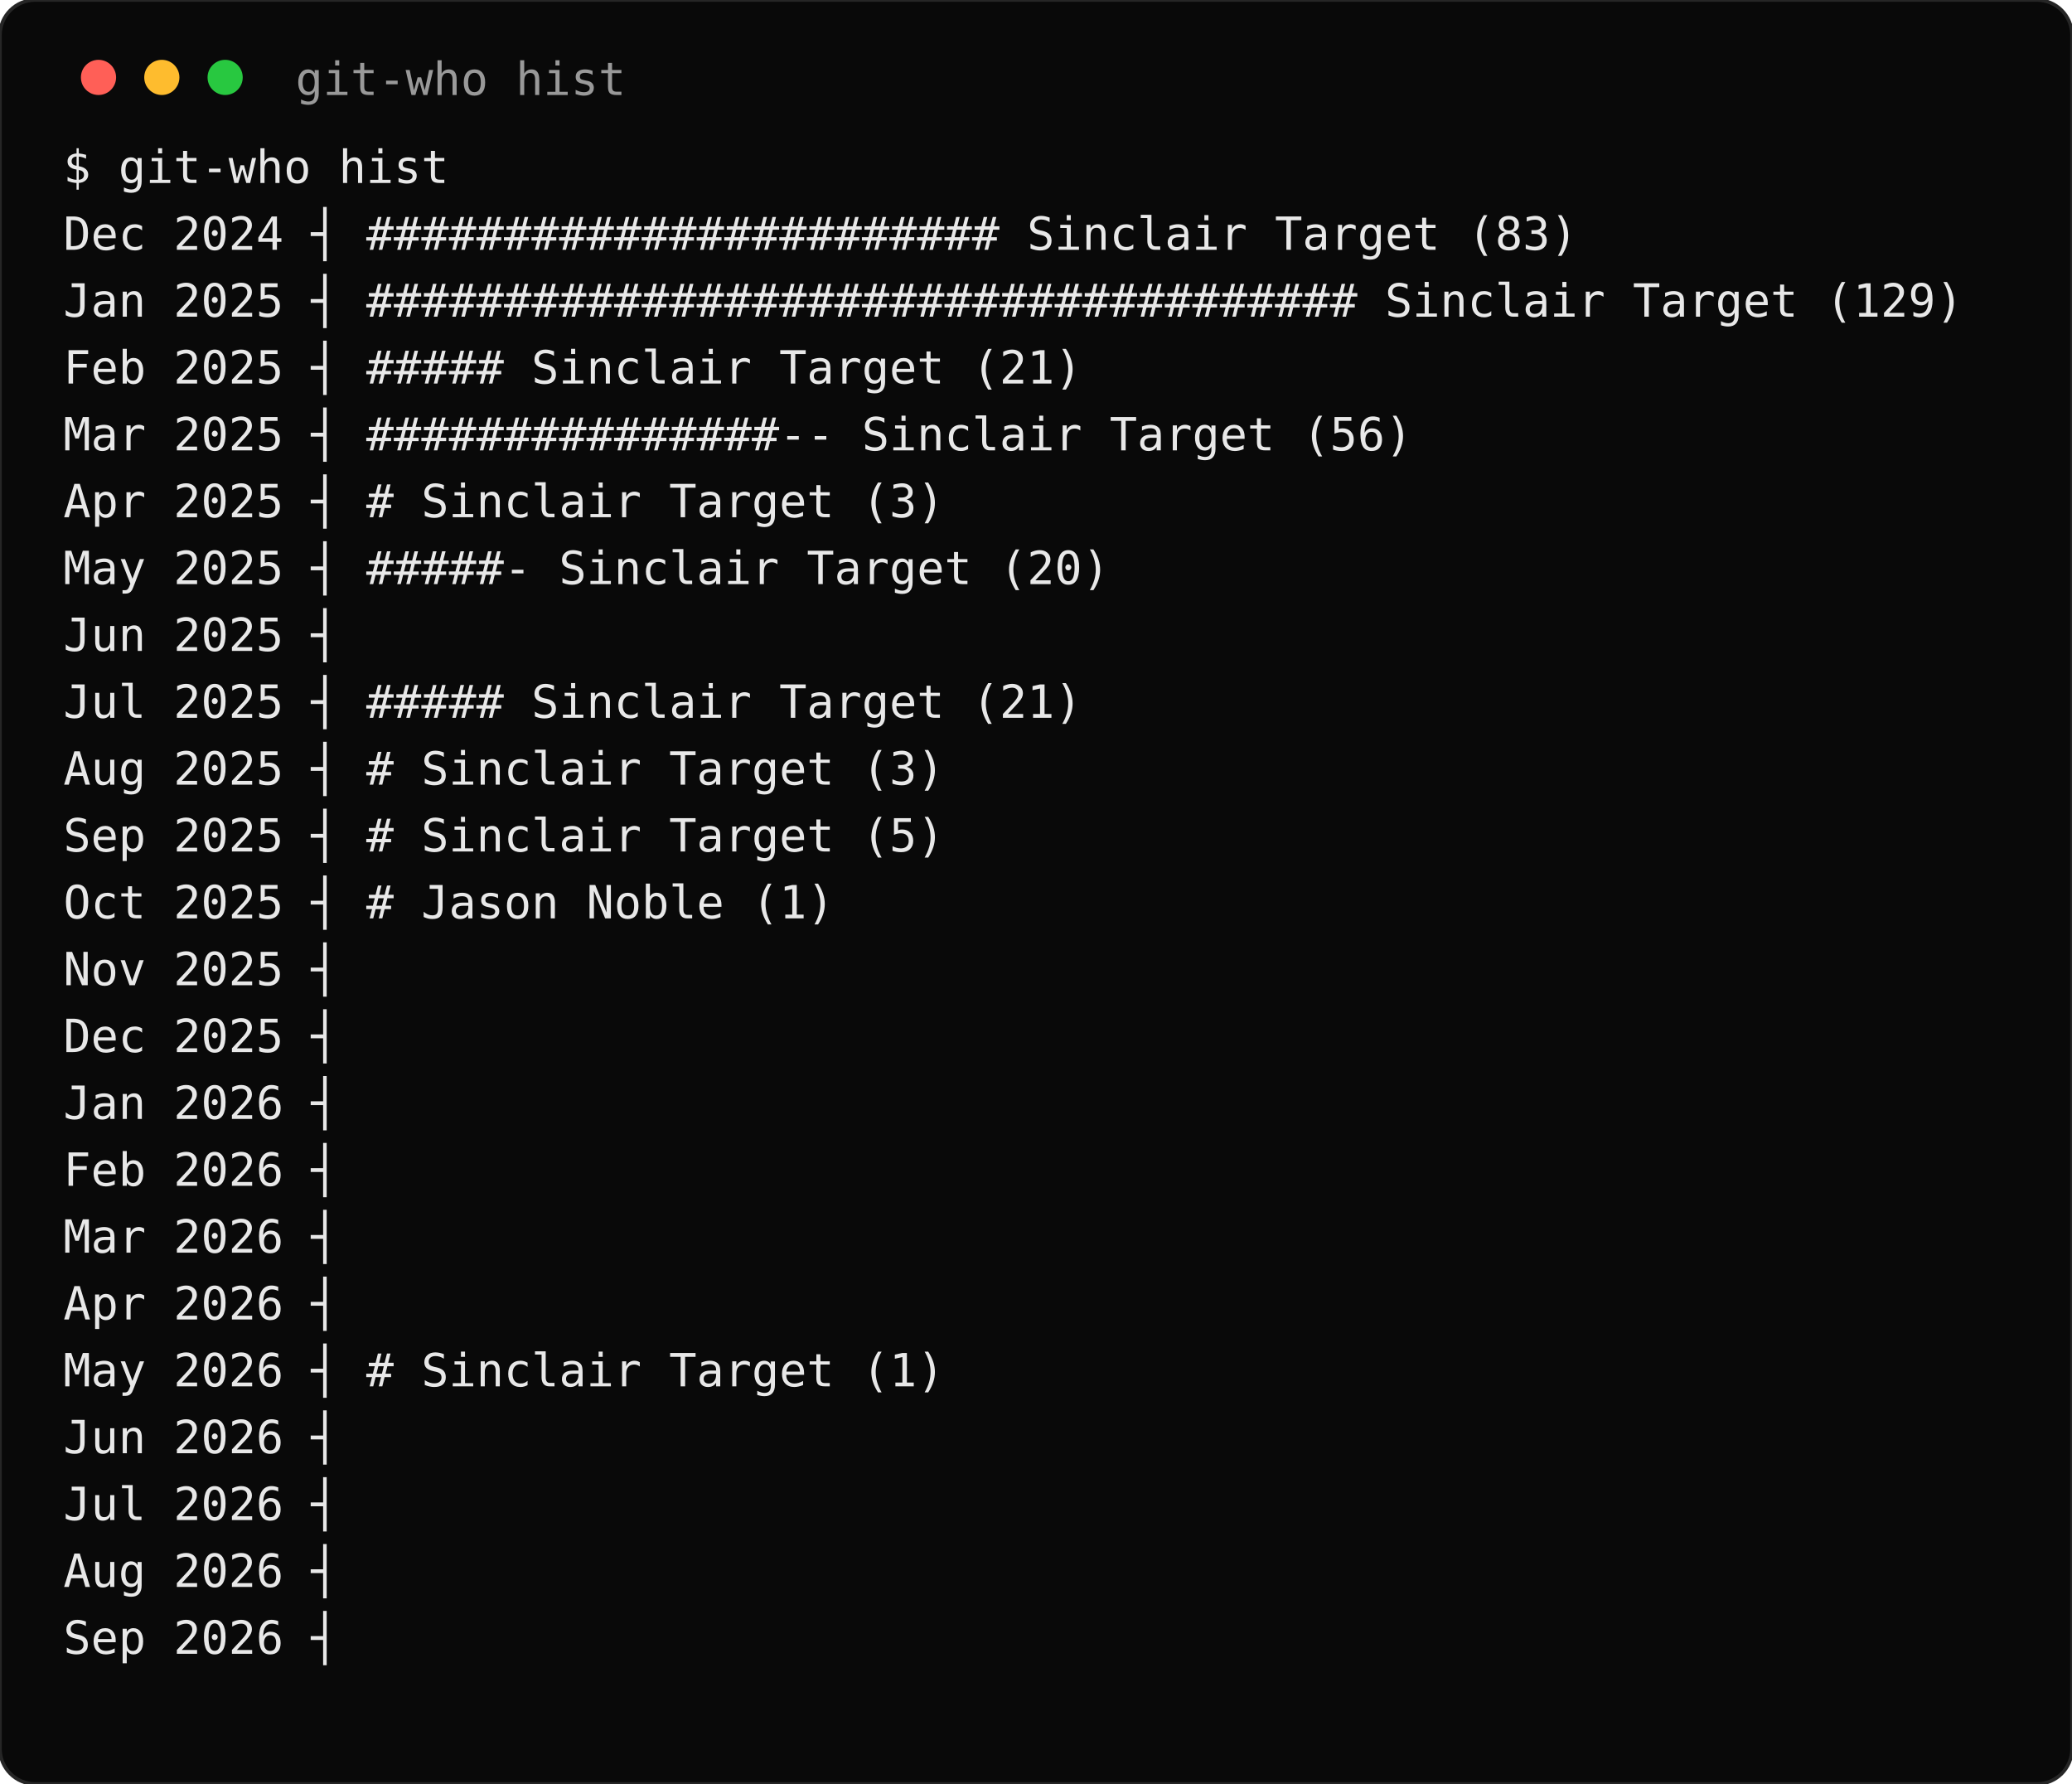
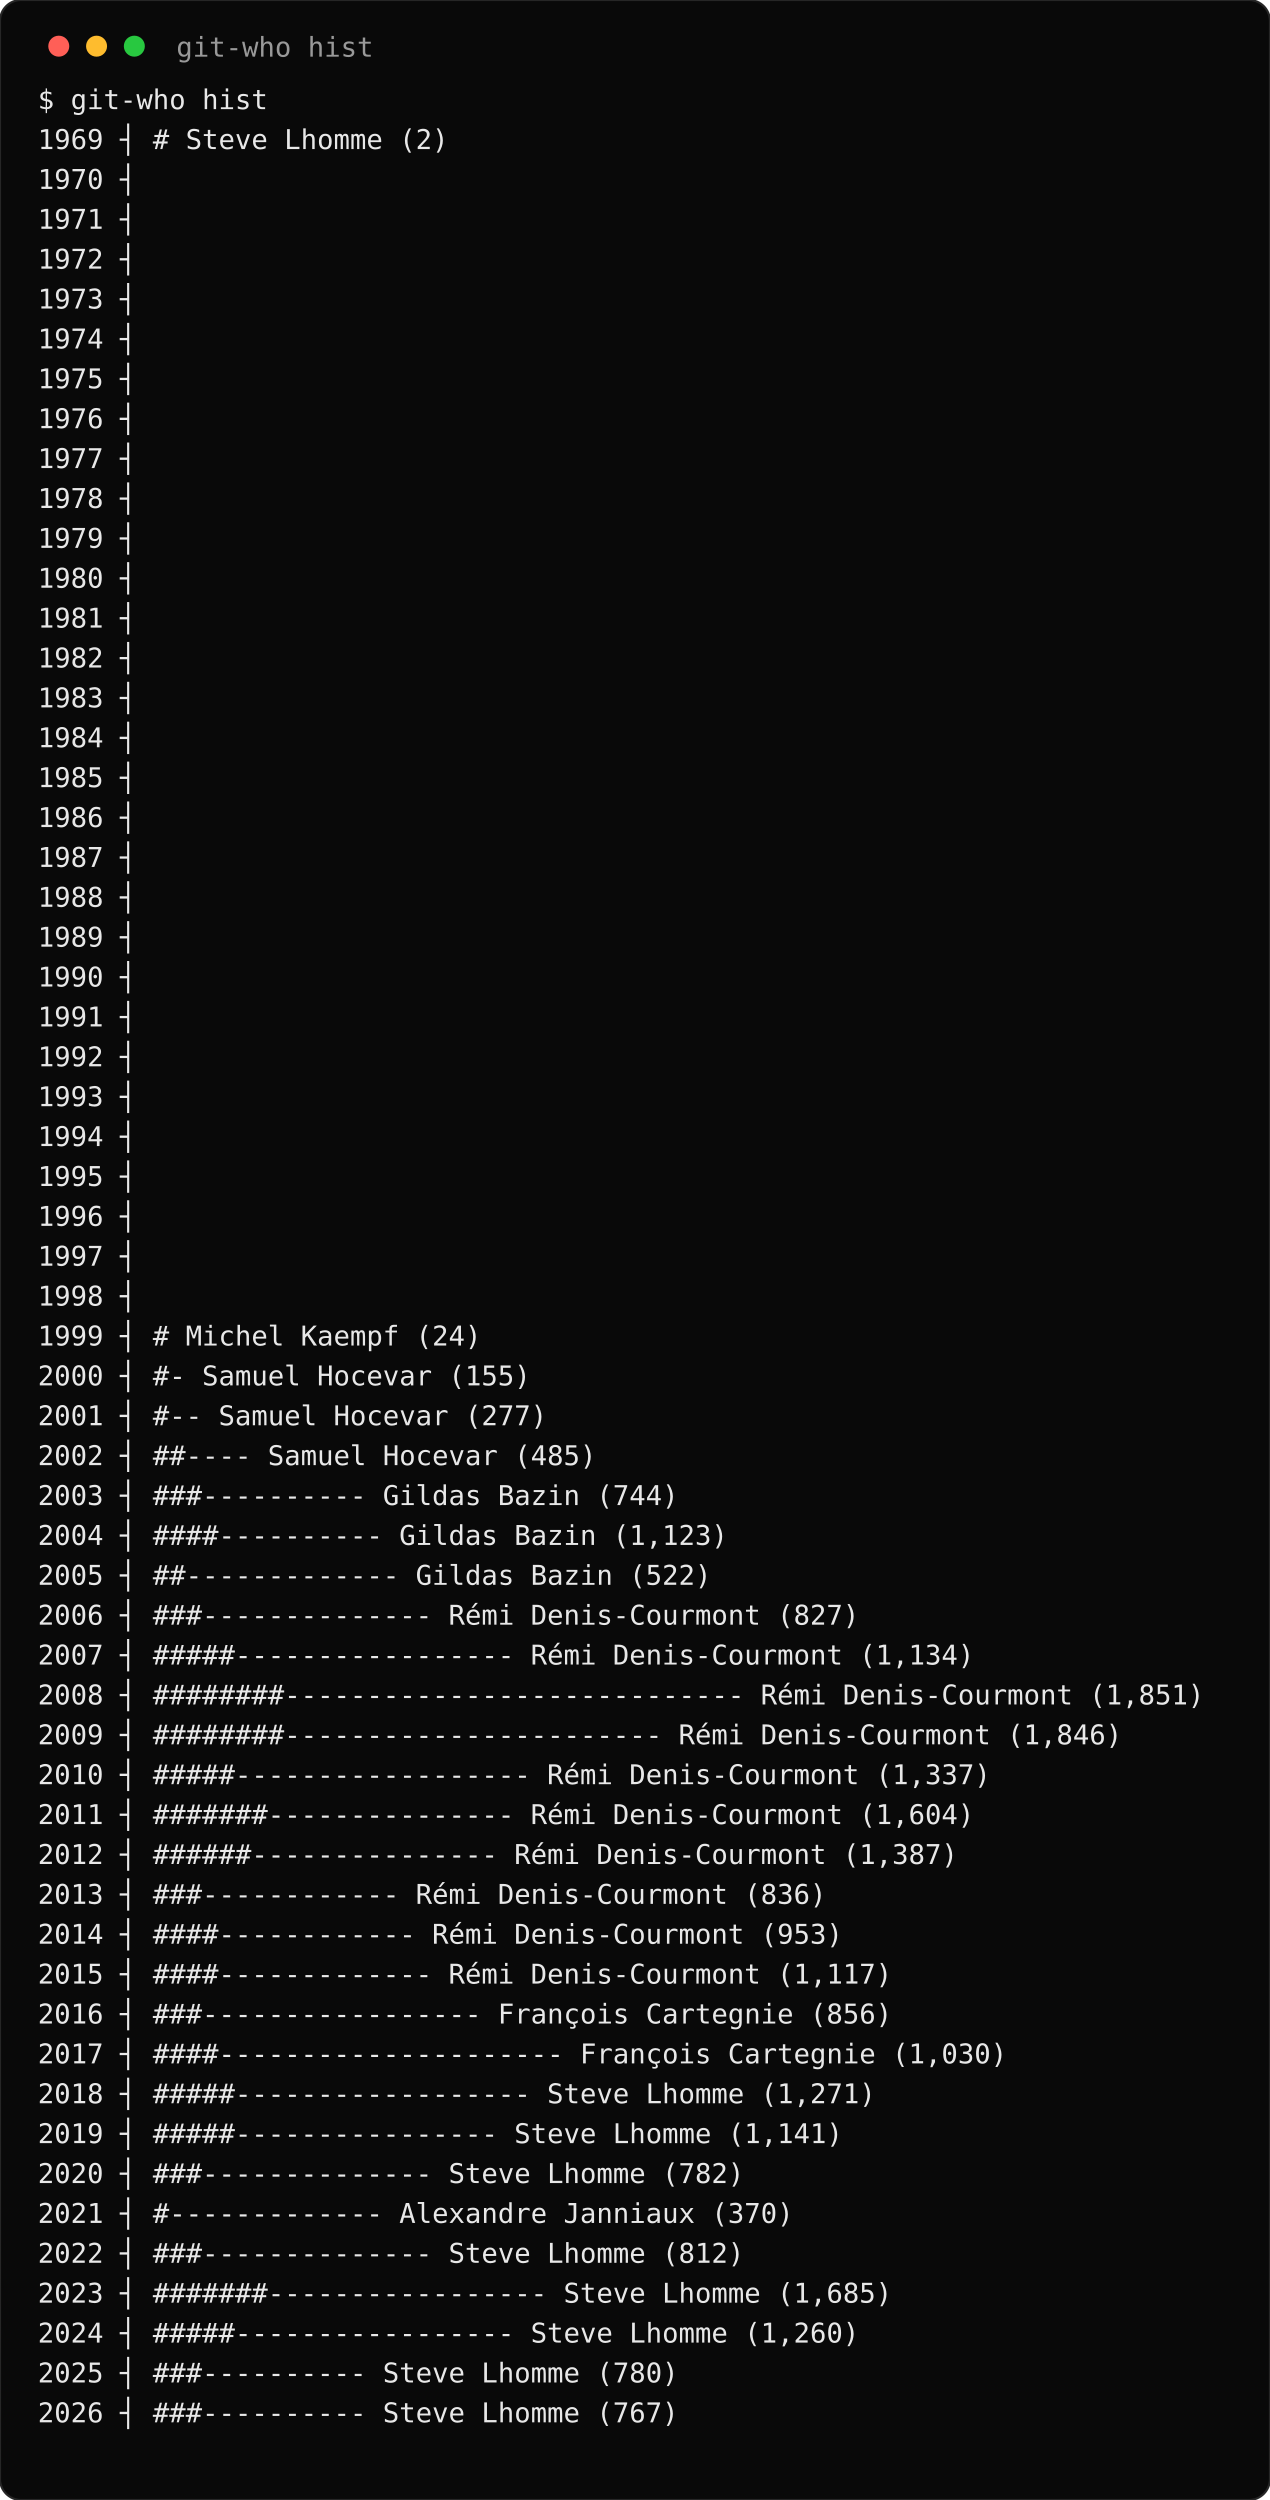
- <svg xmlns="http://www.w3.org/2000/svg" width="589" height="507" viewBox="0 0 589 507" font-family="ui-monospace,SFMono-Regular,Menlo,Consolas,monospace" font-size="13">
+ <svg xmlns="http://www.w3.org/2000/svg" width="605" height="1191" viewBox="0 0 605 1191" font-family="ui-monospace,SFMono-Regular,Menlo,Consolas,monospace" font-size="13">
  <rect width="100%" height="100%" rx="10" fill="#090909" stroke="#262626" />
  <circle cx="28" cy="22" r="5" fill="#ff5f57" />
  <circle cx="46" cy="22" r="5" fill="#febc2e" />
  <circle cx="64" cy="22" r="5" fill="#28c840" />
  <text x="84" y="27" fill="#999999">git-who hist</text>
  <text x="18" y="52" fill="#e8e8e8">$ git-who hist</text>
-   <text x="18" y="71" fill="#e8e8e8">Dec 2024 ┤ #######################               Sinclair Target (83)</text>
-   <text x="18" y="90" fill="#e8e8e8">Jan 2025 ┤ ####################################  Sinclair Target (129)</text>
-   <text x="18" y="109" fill="#e8e8e8">Feb 2025 ┤ #####                                 Sinclair Target (21)</text>
-   <text x="18" y="128" fill="#e8e8e8">Mar 2025 ┤ ###############--                     Sinclair Target (56)</text>
-   <text x="18" y="147" fill="#e8e8e8">Apr 2025 ┤ #                                     Sinclair Target (3)</text>
-   <text x="18" y="166" fill="#e8e8e8">May 2025 ┤ #####-                                Sinclair Target (20)</text>
-   <text x="18" y="185" fill="#e8e8e8">Jun 2025 ┤ </text>
-   <text x="18" y="204" fill="#e8e8e8">Jul 2025 ┤ #####                                 Sinclair Target (21)</text>
-   <text x="18" y="223" fill="#e8e8e8">Aug 2025 ┤ #                                     Sinclair Target (3)</text>
-   <text x="18" y="242" fill="#e8e8e8">Sep 2025 ┤ #                                     Sinclair Target (5)</text>
-   <text x="18" y="261" fill="#e8e8e8">Oct 2025 ┤ #                                     Jason Noble (1)</text>
-   <text x="18" y="280" fill="#e8e8e8">Nov 2025 ┤ </text>
-   <text x="18" y="299" fill="#e8e8e8">Dec 2025 ┤ </text>
-   <text x="18" y="318" fill="#e8e8e8">Jan 2026 ┤ </text>
-   <text x="18" y="337" fill="#e8e8e8">Feb 2026 ┤ </text>
-   <text x="18" y="356" fill="#e8e8e8">Mar 2026 ┤ </text>
-   <text x="18" y="375" fill="#e8e8e8">Apr 2026 ┤ </text>
-   <text x="18" y="394" fill="#e8e8e8">May 2026 ┤ #                                     Sinclair Target (1)</text>
-   <text x="18" y="413" fill="#e8e8e8">Jun 2026 ┤ </text>
-   <text x="18" y="432" fill="#e8e8e8">Jul 2026 ┤ </text>
-   <text x="18" y="451" fill="#e8e8e8">Aug 2026 ┤ </text>
-   <text x="18" y="470" fill="#e8e8e8">Sep 2026 ┤ </text>
+   <text x="18" y="71" fill="#e8e8e8">1969 ┤ #                                     Steve Lhomme (2)</text>
+   <text x="18" y="90" fill="#e8e8e8">1970 ┤ </text>
+   <text x="18" y="109" fill="#e8e8e8">1971 ┤ </text>
+   <text x="18" y="128" fill="#e8e8e8">1972 ┤ </text>
+   <text x="18" y="147" fill="#e8e8e8">1973 ┤ </text>
+   <text x="18" y="166" fill="#e8e8e8">1974 ┤ </text>
+   <text x="18" y="185" fill="#e8e8e8">1975 ┤ </text>
+   <text x="18" y="204" fill="#e8e8e8">1976 ┤ </text>
+   <text x="18" y="223" fill="#e8e8e8">1977 ┤ </text>
+   <text x="18" y="242" fill="#e8e8e8">1978 ┤ </text>
+   <text x="18" y="261" fill="#e8e8e8">1979 ┤ </text>
+   <text x="18" y="280" fill="#e8e8e8">1980 ┤ </text>
+   <text x="18" y="299" fill="#e8e8e8">1981 ┤ </text>
+   <text x="18" y="318" fill="#e8e8e8">1982 ┤ </text>
+   <text x="18" y="337" fill="#e8e8e8">1983 ┤ </text>
+   <text x="18" y="356" fill="#e8e8e8">1984 ┤ </text>
+   <text x="18" y="375" fill="#e8e8e8">1985 ┤ </text>
+   <text x="18" y="394" fill="#e8e8e8">1986 ┤ </text>
+   <text x="18" y="413" fill="#e8e8e8">1987 ┤ </text>
+   <text x="18" y="432" fill="#e8e8e8">1988 ┤ </text>
+   <text x="18" y="451" fill="#e8e8e8">1989 ┤ </text>
+   <text x="18" y="470" fill="#e8e8e8">1990 ┤ </text>
+   <text x="18" y="489" fill="#e8e8e8">1991 ┤ </text>
+   <text x="18" y="508" fill="#e8e8e8">1992 ┤ </text>
+   <text x="18" y="527" fill="#e8e8e8">1993 ┤ </text>
+   <text x="18" y="546" fill="#e8e8e8">1994 ┤ </text>
+   <text x="18" y="565" fill="#e8e8e8">1995 ┤ </text>
+   <text x="18" y="584" fill="#e8e8e8">1996 ┤ </text>
+   <text x="18" y="603" fill="#e8e8e8">1997 ┤ </text>
+   <text x="18" y="622" fill="#e8e8e8">1998 ┤ </text>
+   <text x="18" y="641" fill="#e8e8e8">1999 ┤ #                                     Michel Kaempf (24)</text>
+   <text x="18" y="660" fill="#e8e8e8">2000 ┤ #-                                    Samuel Hocevar (155)</text>
+   <text x="18" y="679" fill="#e8e8e8">2001 ┤ #--                                   Samuel Hocevar (277)</text>
+   <text x="18" y="698" fill="#e8e8e8">2002 ┤ ##----                                Samuel Hocevar (485)</text>
+   <text x="18" y="717" fill="#e8e8e8">2003 ┤ ###----------                         Gildas Bazin (744)</text>
+   <text x="18" y="736" fill="#e8e8e8">2004 ┤ ####----------                        Gildas Bazin (1,123)</text>
+   <text x="18" y="755" fill="#e8e8e8">2005 ┤ ##-------------                       Gildas Bazin (522)</text>
+   <text x="18" y="774" fill="#e8e8e8">2006 ┤ ###--------------                     Rémi Denis-Courmont (827)</text>
+   <text x="18" y="793" fill="#e8e8e8">2007 ┤ #####-----------------                Rémi Denis-Courmont (1,134)</text>
+   <text x="18" y="812" fill="#e8e8e8">2008 ┤ ########----------------------------  Rémi Denis-Courmont (1,851)</text>
+   <text x="18" y="831" fill="#e8e8e8">2009 ┤ ########-----------------------       Rémi Denis-Courmont (1,846)</text>
+   <text x="18" y="850" fill="#e8e8e8">2010 ┤ #####------------------               Rémi Denis-Courmont (1,337)</text>
+   <text x="18" y="869" fill="#e8e8e8">2011 ┤ #######---------------                Rémi Denis-Courmont (1,604)</text>
+   <text x="18" y="888" fill="#e8e8e8">2012 ┤ ######---------------                 Rémi Denis-Courmont (1,387)</text>
+   <text x="18" y="907" fill="#e8e8e8">2013 ┤ ###------------                       Rémi Denis-Courmont (836)</text>
+   <text x="18" y="926" fill="#e8e8e8">2014 ┤ ####------------                      Rémi Denis-Courmont (953)</text>
+   <text x="18" y="945" fill="#e8e8e8">2015 ┤ ####-------------                     Rémi Denis-Courmont (1,117)</text>
+   <text x="18" y="964" fill="#e8e8e8">2016 ┤ ###-----------------                  François Cartegnie (856)</text>
+   <text x="18" y="983" fill="#e8e8e8">2017 ┤ ####---------------------             François Cartegnie (1,030)</text>
+   <text x="18" y="1002" fill="#e8e8e8">2018 ┤ #####------------------               Steve Lhomme (1,271)</text>
+   <text x="18" y="1021" fill="#e8e8e8">2019 ┤ #####----------------                 Steve Lhomme (1,141)</text>
+   <text x="18" y="1040" fill="#e8e8e8">2020 ┤ ###--------------                     Steve Lhomme (782)</text>
+   <text x="18" y="1059" fill="#e8e8e8">2021 ┤ #-------------                        Alexandre Janniaux (370)</text>
+   <text x="18" y="1078" fill="#e8e8e8">2022 ┤ ###--------------                     Steve Lhomme (812)</text>
+   <text x="18" y="1097" fill="#e8e8e8">2023 ┤ #######-----------------              Steve Lhomme (1,685)</text>
+   <text x="18" y="1116" fill="#e8e8e8">2024 ┤ #####-----------------                Steve Lhomme (1,260)</text>
+   <text x="18" y="1135" fill="#e8e8e8">2025 ┤ ###----------                         Steve Lhomme (780)</text>
+   <text x="18" y="1154" fill="#e8e8e8">2026 ┤ ###----------                         Steve Lhomme (767)</text>
</svg>
